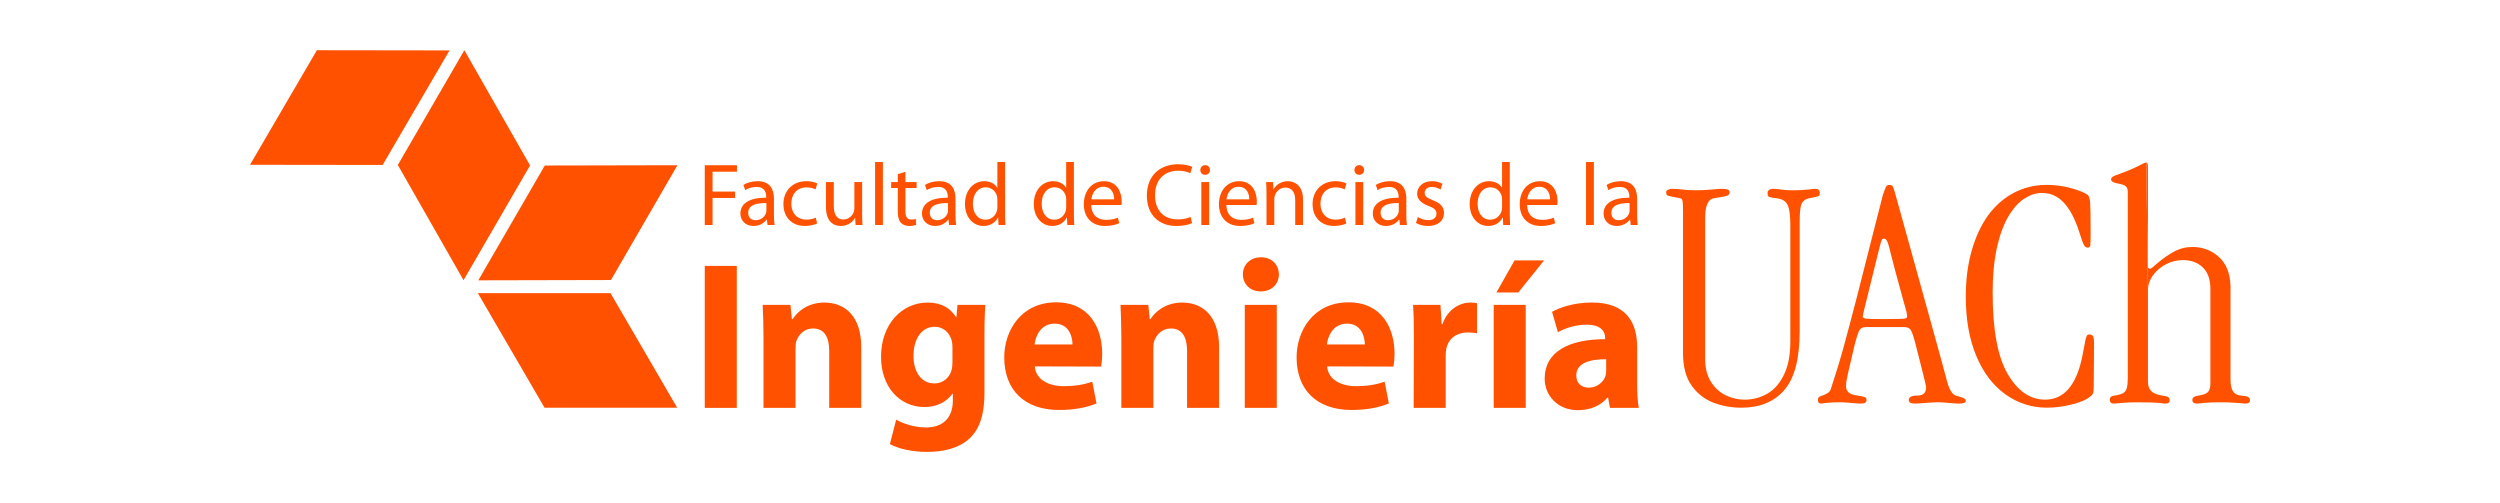
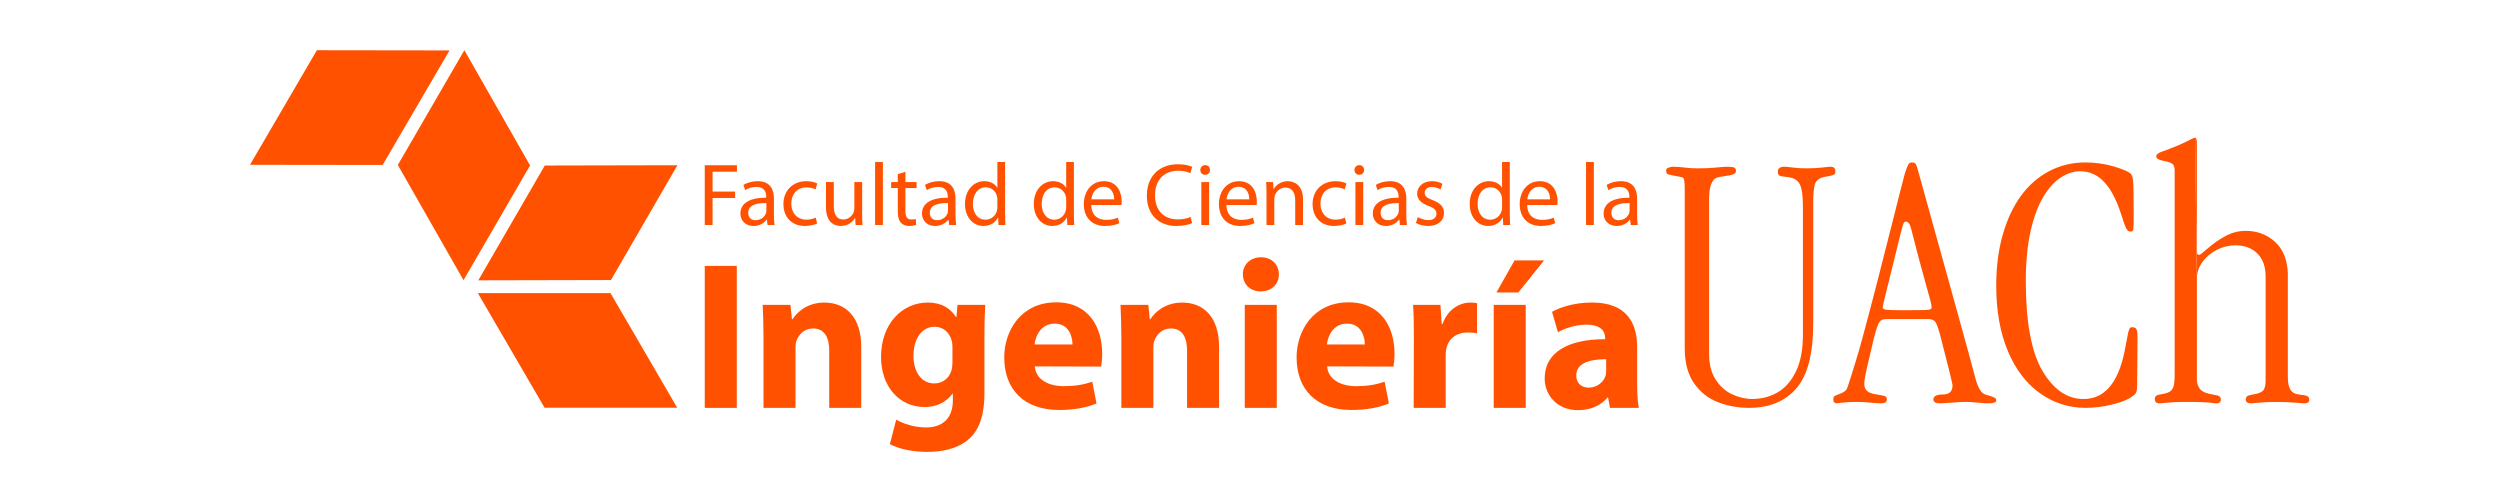
<svg xmlns="http://www.w3.org/2000/svg" id="Layer_2" data-name="Layer 2" viewBox="0 0 2047 411.13">
  <g id="Logos-FCI">
    <g id="Logo-FCI-Horizontal-PantoneOrange021C">
      <rect width="2047" height="411.13" style="fill: none;" />
+       <g>
+         <path d="M1484.68,166.26v98.4c0,24.94-4.61,42.7-13.81,53.33-9.22,10.65-22.16,15.97-38.8,15.97-8.86,0-17.28-1.53-25.26-4.57-7.98-3.05-14.54-8.22-19.65-15.45-5.13-7.24-7.7-16.92-7.7-29.05v-127.95c0-4.52-.11-7.55-.37-9.07-.24-1.53-.84-2.45-1.84-2.76-3.74-.78-6.6-1.34-8.57-1.69-1.96-.36-3.19-.75-3.69-1.19-.48-.44-.74-1.41-.74-2.89,0-.88,.63-1.57,1.85-2.07,1.24-.49,2.45-.74,3.61-.74,3.16,0,6.41,.23,9.75,.67,3.35,.45,6.96,.65,10.79,.65,5.43,0,10.34-.2,14.78-.65,4.43-.44,7.48-.67,9.16-.67,2.55,0,4.39,.19,5.52,.58,1.15,.4,1.72,1.34,1.72,2.83,0,1.27-.75,2.2-2.22,2.8-1.47,.58-3.85,1.08-7.09,1.47-3.15,.4-5.5,.9-7.02,1.56-1.53,.63-2.86,2.34-3.99,5.09-1.14,2.77-1.71,6.79-1.71,12.1v126.78c0,8.48,1.78,15.47,5.33,20.98,3.54,5.52,8.03,9.57,13.45,12.12,5.4,2.55,11.02,3.84,16.83,3.84,7.29,0,14.06-1.77,20.32-5.32,6.26-3.54,11.31-9.26,15.14-17.15,3.86-7.87,5.76-17.87,5.76-29.97v-104.92c0-9.16-.88-15.36-2.65-18.61-1.78-3.27-4.94-5.12-9.46-5.63-3.65-.39-5.96-.8-6.95-1.24-.99-.45-1.47-1.56-1.47-3.34,0-2.67,1.82-3.99,5.46-3.99,1.28,0,3.55,.23,6.81,.67,3.24,.45,6.79,.65,10.64,.65,5.31,0,9.76-.2,13.38-.65,3.58-.44,5.91-.67,7-.67,2.56,0,3.85,1.32,3.85,3.99,0,1.08-.28,1.84-.89,2.3-.58,.43-1.7,.82-3.32,1.16-1.62,.34-3.52,.71-5.69,1.1-3.25,.8-5.44,2.45-6.57,4.96-1.14,2.51-1.7,7.9-1.7,16.17" style="fill: #ff5100;" />
+         <path d="M1579.09,261.27h-34.72c-2.56,0-4.41,.81-5.55,2.42-1.14,1.64-2.64,6.1-4.51,13.38-2.07,8.76-3.73,15.89-5.01,21.34-1.28,5.47-2.07,9.18-2.36,11.1-.3,1.91-.44,3.61-.44,5.09,0,4.52,2.9,7.23,8.7,8.12,4.33,.69,7.05,1.24,8.14,1.61,1.08,.4,1.61,1.29,1.61,2.66,0,1.19-.42,2.03-1.25,2.52-.84,.5-2.14,.74-3.92,.74-1.58,0-4.43-.19-8.57-.58-4.13-.4-7.43-.59-9.89-.59-5.41,0-9.7,.19-12.85,.59-3.16,.39-4.54,.58-4.16,.58-2.16,0-3.23-1.08-3.23-3.25,0-1.26,.33-2.16,1.03-2.66,.69-.47,1.91-1.03,3.69-1.61,1.77-.59,3.27-1.33,4.5-2.22,1.22-.88,2.09-2.16,2.59-3.84,4.43-13.39,8.32-26.21,11.67-38.43,3.34-12.2,7.36-27.37,12.04-45.51,4.67-18.11,9.06-35.35,13.15-51.71,4.08-16.35,7.41-29.36,9.96-39.01,1.29-3.93,2.24-6.42,2.89-7.46,.65-1.03,1.61-1.56,2.9-1.56,1.46,0,2.52,.45,3.09,1.34,.59,.88,1.28,2.84,2.07,5.9,2.47,8.97,5.63,20.34,9.46,34.13,3.84,13.8,7.6,27.36,11.31,40.71,3.69,13.35,8.11,29.23,13.21,47.66,5.13,18.41,9.51,34.47,13.16,48.17,1.98,6.98,4.53,11.02,7.68,12.1,.89,.3,2.22,.7,4,1.2,1.77,.5,3.04,1,3.84,1.54,.78,.53,1.19,1.25,1.19,2.15,0,1.57-2.13,2.35-6.35,2.35-2.16,0-5.18-.19-9.03-.58-3.84-.4-6.98-.59-9.45-.59-2.77,0-6.56,.19-11.38,.59-4.82,.39-8.16,.58-10.05,.58-3.44,0-5.17-1.08-5.17-3.25,0-2.66,2.61-3.99,7.83-3.99s7.83-2.51,7.83-7.53c0-1.18-3.19-14.18-9.6-39.01-1.67-6.48-3.08-10.65-4.2-12.48-1.14-1.83-3.09-2.73-5.84-2.73m-18.48-79.79c-.99,0-1.69,.57-2.13,1.7-.45,1.14-1.22,3.87-2.3,8.21-7.39,29.84-11.67,47.19-12.85,52.09-1.18,4.87-1.77,7.61-1.77,8.19,0,1.08,1.02,1.75,3.1,2.01,2.07,.24,7.08,.36,15.06,.36s13.16-.04,15.82-.14c2.65-.09,4.33-.3,5.02-.59,.69-.3,1.03-.94,1.03-1.92,0-.88-.3-2.48-.88-4.8-.59-2.32-2.02-7.5-4.29-15.59-2.27-8.08-4.05-14.55-5.32-19.43-1.28-4.87-3.36-12.87-6.21-24.01-.99-4.03-2.41-6.06-4.29-6.06" style="fill: #ff5100;" />
+         <path d="M1658.73,230.09c0,33.58,4.52,58.1,13.59,73.51,9.06,15.41,20.31,23.11,33.69,23.11,17.04,0,28.23-12.95,33.55-38.84,1.08-5.32,1.88-9.41,2.36-12.27,.5-2.86,.99-4.86,1.47-5.97,.5-1.14,1.24-1.7,2.21-1.7,1.69,0,2.87,.43,3.55,1.32,.69,.88,1.05,3.31,1.05,7.24l-.3,38.71c0,2.95-.27,4.99-.81,6.13-.55,1.14-1.61,2.19-3.18,3.17-2.95,2.47-8.25,4.66-15.89,6.57-7.64,1.94-15.03,2.89-22.23,2.89-13.8,0-26.3-4-37.54-12.03-11.22-8.03-20-19.57-26.29-34.67-6.31-15.06-9.45-32.88-9.45-53.49,0-15.15,1.77-28.98,5.31-41.45,3.55-12.45,8.48-23.04,14.77-31.75,6.31-8.72,13.99-15.49,23.06-20.32,9.07-4.82,19-7.24,29.84-7.24,7.98,0,15.58,1.07,22.82,3.17,7.23,2.13,11.94,4.07,14.11,5.84,1.18,.99,1.92,3.23,2.22,6.72,.3,3.5,.44,12.39,.44,26.67,0,6.9-.09,10.98-.3,12.27-.19,1.28-.97,1.92-2.36,1.92s-2.51-.82-3.38-2.45c-.9-1.63-2.39-5.74-4.44-12.33-3.74-11.53-8.35-20.18-13.82-25.94-5.46-5.77-11.98-8.65-19.57-8.65-5.13,0-10.28,1.63-15.51,4.88-5.22,3.25-10.05,8.52-14.48,15.81-4.44,7.29-7.96,16.78-10.58,28.43-2.61,11.69-3.91,25.26-3.91,40.72" style="fill: #ff5100;" />
+         <path d="M1797.33,112.77c.97,0,1.47,1.39,1.47,4.16v89.67c0,1.38,.74,2.07,2.22,2.07,.39,0,2.7-1.85,6.95-5.53,4.23-3.68,8.95-6.97,14.18-9.83,5.23-2.85,10.78-4.29,16.69-4.29,9.27,0,17.23,2.98,23.88,8.95,6.64,5.95,10.17,14.63,10.56,26.07v84.53c0,4.81,.74,8.36,2.21,10.63,1.48,2.27,3.85,3.54,7.1,3.85,3.34,.29,5.55,.74,6.65,1.32,1.07,.59,1.61,1.58,1.61,2.97,0,1.95-1.43,2.95-4.28,2.95,.58,0-1.78-.19-7.1-.58-5.32-.42-10.39-.59-15.21-.59-6.12,0-11.08,.18-14.92,.59-3.86,.39-5.87,.58-6.07,.58-1.48,0-2.59-.28-3.33-.82-.74-.55-1.12-1.34-1.12-2.42,0-1.19,.45-2.08,1.34-2.67,.88-.58,2.3-1.03,4.28-1.32,4.14-.6,6.95-1.63,8.43-3.12,1.47-1.46,2.22-4.17,2.22-8.11v-85.25c0-8.28-2.28-14.63-6.81-19.06-4.54-4.43-10.53-6.65-18.03-6.65-5.21,0-10.25,1.24-15.07,3.68-4.83,2.47-8.76,5.81-11.82,9.99-3.05,4.19-4.58,8.79-4.58,13.81" style="fill: #ff5100;" />
+         <path d="M1798.8,228.32v82.01c0,3.74,.99,6.62,2.96,8.65,1.96,2.01,5.32,3.36,10.05,4.06,2.75,.39,4.56,.87,5.39,1.46,.83,.61,1.26,1.53,1.26,2.83,0,1.95-1.37,2.95-4.14,2.95-.39,0-1.04-.07-2-.23-.94-.14-2.29-.28-4.05-.45-1.78-.14-3.92-.26-6.44-.36-2.49-.11-6.82-.14-12.93-.14-5.42,0-10.05,.18-13.88,.59-3.85,.39-6.1,.58-6.81,.58-2.56,0-3.84-1.18-3.84-3.55,0-2.16,1.38-3.4,4.13-3.68,3.46-.5,6.03-1.21,7.75-2.15,1.72-.94,2.88-2.49,3.48-4.66,.58-2.16,.88-5.27,.88-9.31V139.37c0-2.36-.59-4.06-1.77-5.09-1.18-1.06-3.49-1.85-6.95-2.46-4.23-.77-6.35-2.01-6.35-3.67s1.43-2.87,4.29-3.85c9.06-3.25,15.71-5.98,19.96-8.19,4.23-2.23,6.73-3.34,7.53-3.34" style="fill: #ff5100;" />
+       </g>
      <g>
        <g>
          <polygon points="577.06 135.29 603.41 135.29 603.41 140.6 583.45 140.6 583.45 156.86 601.9 156.86 601.9 162.09 583.45 162.09 583.45 184.23 577.06 184.23 577.06 135.29" style="fill: #ff5100;" />
          <path d="M633.69,175.8c0,3.06,.15,6.03,.52,8.43h-5.75l-.51-4.43h-.22c-1.96,2.76-5.73,5.23-10.75,5.23-7.1,0-10.74-5.01-10.74-10.09,0-8.5,7.55-13.14,21.13-13.07v-.73c0-2.83-.8-8.13-7.98-8.07-3.35,0-6.76,.95-9.23,2.62l-1.45-4.29c2.9-1.81,7.18-3.05,11.61-3.05,10.76,0,13.36,7.34,13.36,14.3v13.14Zm-6.17-9.51c-6.97-.14-14.89,1.09-14.89,7.92,0,4.21,2.76,6.09,5.96,6.09,4.64,0,7.62-2.9,8.64-5.88,.22-.73,.29-1.45,.29-2.04v-6.1Z" style="fill: #ff5100;" />
          <path d="M669.05,182.99c-1.67,.8-5.37,2.03-10.09,2.03-10.6,0-17.5-7.18-17.5-17.94s7.4-18.73,18.87-18.73c3.78,0,7.12,.94,8.86,1.89l-1.44,4.86c-1.52-.8-3.92-1.67-7.41-1.67-8.06,0-12.41,6.02-12.41,13.28,0,8.14,5.23,13.15,12.19,13.15,3.64,0,6.03-.86,7.84-1.67l1.09,4.8Z" style="fill: #ff5100;" />
          <path d="M705.93,174.57c0,3.7,.07,6.89,.28,9.66h-5.65l-.36-5.74h-.15c-1.59,2.83-5.37,6.53-11.61,6.53-5.52,0-12.13-3.12-12.13-15.39v-20.55h6.39v19.39c0,6.68,2.1,11.25,7.84,11.25,4.28,0,7.25-2.98,8.42-5.89,.36-.86,.58-2.02,.58-3.27v-21.49h6.39v25.49Z" style="fill: #ff5100;" />
          <rect x="716.53" y="132.67" width="6.38" height="51.55" style="fill: #ff5100;" />
          <path d="M741.36,140.66v8.43h9.15v4.86h-9.15v18.95c0,4.36,1.23,6.83,4.8,6.83,1.74,0,2.76-.15,3.7-.43l.29,4.86c-1.23,.43-3.2,.87-5.67,.87-2.97,0-5.37-1.02-6.89-2.68-1.75-1.96-2.47-5.09-2.47-9.23v-19.17h-5.44v-4.86h5.44v-6.53l6.25-1.89Z" style="fill: #ff5100;" />
          <path d="M782.38,175.8c0,3.06,.14,6.03,.51,8.43h-5.75l-.5-4.43h-.22c-1.96,2.76-5.73,5.23-10.75,5.23-7.12,0-10.75-5.01-10.75-10.09,0-8.5,7.55-13.14,21.13-13.07v-.73c0-2.83-.79-8.13-7.99-8.07-3.34,0-6.75,.95-9.21,2.62l-1.46-4.29c2.91-1.81,7.19-3.05,11.62-3.05,10.75,0,13.36,7.34,13.36,14.3v13.14Zm-6.17-9.51c-6.97-.14-14.89,1.09-14.89,7.92,0,4.21,2.77,6.09,5.96,6.09,4.65,0,7.62-2.9,8.65-5.88,.21-.73,.28-1.45,.28-2.04v-6.1Z" style="fill: #ff5100;" />
          <path d="M822.96,132.68v42.48c0,3.12,.15,6.68,.29,9.07h-5.66l-.29-6.1h-.22c-1.89,3.92-6.1,6.89-11.83,6.89-8.5,0-15.11-7.19-15.11-17.85-.07-11.7,7.26-18.81,15.76-18.81,5.44,0,9,2.54,10.6,5.3h.15v-20.99h6.31Zm-6.31,30.72c0-.8-.08-1.89-.29-2.69-.94-3.99-4.43-7.33-9.21-7.33-6.61,0-10.54,5.81-10.54,13.51,0,7.12,3.55,12.99,10.38,12.99,4.29,0,8.21-2.9,9.37-7.61,.21-.88,.29-1.75,.29-2.77v-6.1Z" style="fill: #ff5100;" />
          <path d="M879.31,132.68v42.48c0,3.12,.14,6.68,.29,9.07h-5.67l-.29-6.1h-.22c-1.89,3.92-6.1,6.89-11.83,6.89-8.49,0-15.1-7.19-15.1-17.85-.07-11.7,7.26-18.81,15.75-18.81,5.45,0,9,2.54,10.6,5.3h.15v-20.99h6.31Zm-6.31,30.72c0-.8-.08-1.89-.3-2.69-.94-3.99-4.43-7.33-9.22-7.33-6.6,0-10.53,5.81-10.53,13.51,0,7.12,3.56,12.99,10.39,12.99,4.29,0,8.2-2.9,9.36-7.61,.22-.88,.3-1.75,.3-2.77v-6.1Z" style="fill: #ff5100;" />
          <path d="M893.53,167.82c.15,8.64,5.59,12.2,12.05,12.2,4.58,0,7.41-.8,9.74-1.81l1.15,4.57c-2.24,1.02-6.17,2.25-11.76,2.25-10.82,0-17.28-7.18-17.28-17.78s6.25-18.88,16.48-18.88c11.55,0,14.52,10.02,14.52,16.48,0,1.31-.07,2.25-.21,2.98h-24.69Zm18.73-4.58c.07-3.99-1.67-10.31-8.85-10.31-6.54,0-9.3,5.88-9.81,10.31h18.66Z" style="fill: #ff5100;" />
          <path d="M976.08,182.7c-2.25,1.17-6.97,2.33-12.93,2.33-13.79,0-24.1-8.71-24.1-24.83s10.38-25.71,25.55-25.71c6.03,0,9.95,1.31,11.62,2.17l-1.6,5.16c-2.31-1.17-5.73-2.03-9.8-2.03-11.47,0-19.09,7.33-19.09,20.18,0,12.05,6.9,19.68,18.73,19.68,3.93,0,7.85-.8,10.39-2.04l1.23,5.09Z" style="fill: #ff5100;" />
          <path d="M990.75,139.21c0,2.18-1.52,3.92-4.06,3.92-2.33,0-3.86-1.73-3.86-3.92s1.6-3.99,4-3.99,3.92,1.74,3.92,3.99m-7.11,9.88h6.39v35.14h-6.39v-35.14Z" style="fill: #ff5100;" />
          <path d="M1004.18,167.82c.14,8.64,5.59,12.2,12.05,12.2,4.58,0,7.41-.8,9.73-1.81l1.16,4.57c-2.25,1.02-6.17,2.25-11.76,2.25-10.82,0-17.29-7.18-17.29-17.78s6.25-18.88,16.48-18.88c11.55,0,14.53,10.02,14.53,16.48,0,1.31-.07,2.25-.22,2.98h-24.69Zm18.73-4.58c.07-3.99-1.67-10.31-8.86-10.31-6.53,0-9.29,5.88-9.8,10.31h18.66Z" style="fill: #ff5100;" />
          <path d="M1037,158.6c0-3.7-.08-6.6-.3-9.5h5.67l.37,5.81h.14c1.75-3.27,5.81-6.54,11.62-6.54,4.86,0,12.41,2.91,12.41,14.95v20.91h-6.39v-20.26c0-5.66-2.1-10.38-8.13-10.38-4.13,0-7.4,2.98-8.56,6.53-.3,.8-.44,1.89-.44,2.98v21.13h-6.38v-25.63Z" style="fill: #ff5100;" />
          <path d="M1102.33,182.99c-1.66,.8-5.37,2.03-10.09,2.03-10.6,0-17.5-7.18-17.5-17.94s7.4-18.73,18.87-18.73c3.78,0,7.12,.94,8.86,1.89l-1.46,4.86c-1.52-.8-3.91-1.67-7.41-1.67-8.05,0-12.41,6.02-12.41,13.28,0,8.14,5.23,13.15,12.2,13.15,3.63,0,6.03-.86,7.84-1.67l1.09,4.8Z" style="fill: #ff5100;" />
          <path d="M1116.94,139.21c0,2.18-1.54,3.92-4.07,3.92-2.32,0-3.85-1.73-3.85-3.92s1.6-3.99,3.99-3.99,3.93,1.74,3.93,3.99m-7.12,9.88h6.38v35.14h-6.38v-35.14Z" style="fill: #ff5100;" />
          <path d="M1151.49,175.8c0,3.06,.15,6.03,.51,8.43h-5.73l-.51-4.43h-.21c-1.97,2.76-5.75,5.23-10.75,5.23-7.12,0-10.75-5.01-10.75-10.09,0-8.5,7.55-13.14,21.13-13.07v-.73c0-2.83-.8-8.13-7.99-8.07-3.34,0-6.75,.95-9.23,2.62l-1.44-4.29c2.9-1.81,7.19-3.05,11.61-3.05,10.75,0,13.36,7.34,13.36,14.3v13.14Zm-6.17-9.51c-6.97-.14-14.89,1.09-14.89,7.92,0,4.21,2.76,6.09,5.95,6.09,4.65,0,7.62-2.9,8.64-5.88,.22-.73,.3-1.45,.3-2.04v-6.1Z" style="fill: #ff5100;" />
          <path d="M1160.92,177.77c1.96,1.15,5.31,2.47,8.5,2.47,4.58,0,6.75-2.25,6.75-5.23s-1.81-4.65-6.46-6.39c-6.39-2.33-9.36-5.74-9.36-9.95,0-5.66,4.64-10.31,12.12-10.31,3.55,0,6.68,.94,8.57,2.18l-1.52,4.65c-1.38-.87-3.93-2.11-7.19-2.11-3.77,0-5.81,2.18-5.81,4.8,0,2.9,2.04,4.21,6.61,6.02,6.02,2.26,9.21,5.31,9.21,10.54,0,6.24-4.86,10.6-13.06,10.6-3.85,0-7.41-1.02-9.88-2.46l1.52-4.8Z" style="fill: #ff5100;" />
          <path d="M1236.21,132.68v42.48c0,3.12,.15,6.68,.29,9.07h-5.66l-.29-6.1h-.22c-1.89,3.92-6.1,6.89-11.84,6.89-8.49,0-15.1-7.19-15.1-17.85-.07-11.7,7.26-18.81,15.76-18.81,5.44,0,9,2.54,10.6,5.3h.14v-20.99h6.31Zm-6.31,30.72c0-.8-.07-1.89-.29-2.69-.94-3.99-4.43-7.33-9.21-7.33-6.61,0-10.54,5.81-10.54,13.51,0,7.12,3.57,12.99,10.39,12.99,4.28,0,8.2-2.9,9.36-7.61,.22-.88,.29-1.75,.29-2.77v-6.1Z" style="fill: #ff5100;" />
          <path d="M1250.44,167.82c.14,8.64,5.59,12.2,12.05,12.2,4.58,0,7.41-.8,9.74-1.81l1.15,4.57c-2.25,1.02-6.17,2.25-11.76,2.25-10.82,0-17.28-7.18-17.28-17.78s6.24-18.88,16.48-18.88c11.55,0,14.52,10.02,14.52,16.48,0,1.31-.06,2.25-.22,2.98h-24.68Zm18.73-4.58c.07-3.99-1.67-10.31-8.86-10.31-6.53,0-9.29,5.88-9.8,10.31h18.66Z" style="fill: #ff5100;" />
          <rect x="1298.65" y="132.67" width="6.39" height="51.55" style="fill: #ff5100;" />
          <path d="M1340.47,175.8c0,3.06,.14,6.03,.51,8.43h-5.73l-.51-4.43h-.22c-1.96,2.76-5.73,5.23-10.75,5.23-7.1,0-10.75-5.01-10.75-10.09,0-8.5,7.55-13.14,21.13-13.07v-.73c0-2.83-.8-8.13-7.99-8.07-3.34,0-6.75,.95-9.22,2.62l-1.45-4.29c2.91-1.81,7.19-3.05,11.61-3.05,10.76,0,13.37,7.34,13.37,14.3v13.14Zm-6.17-9.51c-6.97-.14-14.89,1.09-14.89,7.92,0,4.21,2.76,6.09,5.95,6.09,4.65,0,7.63-2.9,8.65-5.88,.22-.73,.29-1.45,.29-2.04v-6.1Z" style="fill: #ff5100;" />
        </g>
        <g>
          <rect x="577.06" y="217.72" width="26.22" height="116.25" style="fill: #ff5100;" />
          <path d="M625.16,276.54c0-10.52-.34-19.31-.69-26.91h22.76l1.2,11.74h.52c3.45-5.54,11.89-13.63,26.04-13.63,17.24,0,30.19,11.56,30.19,36.4v49.84h-26.22v-46.75c0-10.86-3.8-18.28-13.28-18.28-7.25,0-11.56,5.02-13.45,9.83-.69,1.73-.86,4.15-.86,6.55v48.64h-26.22v-57.44Z" style="fill: #ff5100;" />
          <path d="M806.08,321.72c0,16.21-3.28,29.5-12.94,37.95-9.14,7.93-21.74,10.34-34.16,10.34-11.21,0-22.76-2.24-30.35-6.39l5.17-20.01c5.35,3.12,14.49,6.39,24.5,6.39,12.42,0,21.9-6.55,21.9-22.25v-5.34h-.35c-5,6.89-13.1,10.87-22.77,10.87-20.87,0-35.69-16.9-35.69-41.05,0-27.24,17.41-44.5,38.27-44.5,11.57,0,18.79,5.01,23.12,11.91h.35l.86-10.01h22.76c-.35,5.53-.69,12.6-.69,25.19v46.9Zm-26.22-37.77c0-1.56-.18-3.28-.51-4.84-1.9-6.89-6.91-11.55-14.15-11.55-9.65,0-17.24,8.63-17.24,23.98,0,12.59,6.21,22.42,17.07,22.42,6.9,0,12.25-4.49,13.98-10.52,.68-2.07,.86-4.84,.86-7.07v-12.42Z" style="fill: #ff5100;" />
          <path d="M847.29,299.99c.86,11.03,11.55,16.21,23.8,16.21,8.96,0,16.19-1.21,23.28-3.63l3.44,17.77c-8.62,3.62-19.15,5.35-30.53,5.35-28.63,0-45.01-16.56-45.01-43.12,0-21.37,13.44-45.02,42.6-45.02,27.24,0,37.6,21.22,37.6,42.09,0,4.48-.52,8.45-.86,10.52l-54.32-.17Zm30.87-17.94c0-6.2-2.76-17.06-14.65-17.06-11.21,0-15.7,10.17-16.4,17.06h31.05Z" style="fill: #ff5100;" />
          <path d="M918.16,276.54c0-10.52-.35-19.31-.69-26.91h22.77l1.2,11.74h.51c3.46-5.54,11.91-13.63,26.04-13.63,17.26,0,30.19,11.56,30.19,36.4v49.84h-26.21v-46.75c0-10.86-3.8-18.28-13.29-18.28-7.24,0-11.55,5.02-13.45,9.83-.69,1.73-.86,4.15-.86,6.55v48.64h-26.21v-57.44Z" style="fill: #ff5100;" />
          <path d="M1032.16,238.59c-8.8,0-14.49-6.2-14.49-13.97s5.86-13.96,14.84-13.96,14.48,6.04,14.66,13.96c0,7.77-5.7,13.97-14.84,13.97h-.17Zm-12.94,11.04h26.21v84.34h-26.21v-84.34Z" style="fill: #ff5100;" />
          <path d="M1086.65,299.99c.86,11.03,11.57,16.21,23.81,16.21,8.97,0,16.22-1.21,23.29-3.63l3.44,17.77c-8.62,3.62-19.14,5.35-30.52,5.35-28.63,0-45.02-16.56-45.02-43.12,0-21.37,13.45-45.02,42.6-45.02,27.25,0,37.6,21.22,37.6,42.09,0,4.48-.52,8.45-.87,10.52l-54.33-.17Zm30.87-17.94c0-6.2-2.76-17.06-14.66-17.06-11.21,0-15.68,10.17-16.39,17.06h31.04Z" style="fill: #ff5100;" />
          <path d="M1157.7,277.39c0-12.41-.18-20.52-.69-27.77h22.42l1.02,15.71h.68c4.32-12.43,14.49-17.6,22.77-17.6,2.41,0,3.62,.19,5.51,.52v24.65c-2.24-.35-4.31-.69-7.23-.69-9.66,0-16.22,5.01-17.94,13.29-.35,1.71-.51,3.62-.51,5.86v42.6h-26.22l.18-56.58Z" style="fill: #ff5100;" />
          <path d="M1223.05,249.63h26.22v84.34h-26.22v-84.34Zm41.21-36.39l-21.03,26.21h-17.94l14.82-26.21h24.15Z" style="fill: #ff5100;" />
          <path d="M1340.5,313.61c0,7.93,.34,15.69,1.38,20.35h-23.63l-1.55-8.45h-.52c-5.51,6.72-14.13,10.34-24.14,10.34-17.08,0-27.26-12.41-27.26-25.87,0-21.9,19.68-32.25,49.5-32.25v-1.03c0-4.49-2.41-10.86-15.36-10.86-8.62,0-17.75,2.92-23.28,6.2l-4.83-16.73c5.88-3.28,17.42-7.6,32.77-7.6,28.11,0,36.91,16.56,36.91,36.4v29.49Zm-25.36-19.49c-13.79,0-24.49,3.28-24.49,13.28,0,6.73,4.48,10,10.34,10,6.39,0,11.91-4.31,13.63-9.65,.34-1.37,.51-2.93,.51-4.49v-9.14Z" style="fill: #ff5100;" />
        </g>
-         <g>
-           <path d="M1473.58,181.58v89.33c0,22.64-4.18,38.77-12.54,48.42-8.37,9.67-20.12,14.5-35.22,14.5-8.04,0-15.69-1.39-22.93-4.15-7.24-2.77-13.2-7.46-17.84-14.03-4.66-6.58-6.99-15.36-6.99-26.37v-116.15c0-4.11-.1-6.86-.33-8.24-.22-1.39-.77-2.22-1.67-2.5-3.4-.71-5.99-1.22-7.78-1.53-1.78-.32-2.9-.68-3.35-1.08-.43-.4-.67-1.28-.67-2.62,0-.8,.57-1.42,1.68-1.88,1.12-.44,2.22-.67,3.28-.67,2.87,0,5.82,.2,8.85,.6,3.04,.41,6.32,.59,9.8,.59,4.93,0,9.39-.18,13.42-.59,4.02-.4,6.79-.6,8.31-.6,2.32,0,3.99,.17,5.01,.53,1.05,.37,1.56,1.22,1.56,2.57,0,1.15-.68,1.99-2.02,2.54-1.34,.53-3.49,.98-6.44,1.34-2.86,.37-4.99,.82-6.37,1.41-1.39,.57-2.6,2.12-3.62,4.62-1.03,2.51-1.55,6.17-1.55,10.99v115.09c0,7.7,1.62,14.05,4.84,19.05,3.21,5.01,7.29,8.69,12.21,11.01,4.91,2.32,10,3.48,15.28,3.48,6.62,0,12.76-1.61,18.45-4.83,5.68-3.21,10.26-8.41,13.74-15.57,3.5-7.15,5.23-16.22,5.23-27.21v-95.25c0-8.31-.8-13.94-2.4-16.89-1.62-2.96-4.48-4.65-8.59-5.11-3.31-.36-5.41-.72-6.31-1.12-.9-.41-1.34-1.41-1.34-3.03,0-2.43,1.65-3.62,4.96-3.62,1.16,0,3.22,.2,6.18,.6,2.94,.41,6.17,.59,9.66,.59,4.82,0,8.86-.18,12.15-.59,3.25-.4,5.37-.6,6.35-.6,2.33,0,3.49,1.2,3.49,3.62,0,.98-.26,1.67-.81,2.09-.53,.39-1.54,.74-3.02,1.06-1.47,.31-3.19,.65-5.16,1-2.95,.72-4.94,2.22-5.96,4.51-1.03,2.28-1.54,7.17-1.54,14.68" style="fill: #ff5100;" />
-           <path d="M1559.29,267.82h-31.52c-2.33,0-4,.73-5.03,2.2-1.04,1.49-2.39,5.54-4.1,12.15-1.88,7.96-3.39,14.42-4.55,19.37-1.16,4.97-1.88,8.33-2.15,10.08-.27,1.74-.4,3.28-.4,4.62,0,4.11,2.63,6.56,7.9,7.37,3.93,.63,6.4,1.12,7.39,1.47,.98,.37,1.47,1.18,1.47,2.42,0,1.08-.38,1.84-1.13,2.29-.77,.45-1.94,.67-3.56,.67-1.43,0-4.02-.17-7.78-.53-3.75-.37-6.75-.54-8.98-.54-4.92,0-8.81,.17-11.66,.54-2.87,.36-4.12,.53-3.77,.53-1.96,0-2.93-.98-2.93-2.95,0-1.14,.3-1.96,.94-2.42,.62-.43,1.74-.94,3.35-1.47,1.61-.54,2.96-1.21,4.09-2.02,1.11-.8,1.9-1.96,2.35-3.48,4.02-12.16,7.56-23.79,10.6-34.89,3.03-11.07,6.68-24.85,10.93-41.31,4.24-16.44,8.23-32.09,11.93-46.94,3.71-14.84,6.73-26.65,9.04-35.41,1.18-3.57,2.04-5.83,2.62-6.77,.59-.94,1.47-1.41,2.63-1.41,1.33,0,2.29,.41,2.8,1.22,.54,.8,1.16,2.58,1.88,5.36,2.24,8.14,5.11,18.47,8.59,30.98,3.48,12.53,6.9,24.84,10.26,36.96,3.35,12.12,7.36,26.53,11.99,43.26,4.66,16.71,8.64,31.3,11.94,43.73,1.8,6.34,4.11,10,6.98,10.98,.81,.27,2.02,.64,3.63,1.09,1.61,.45,2.76,.91,3.48,1.4,.71,.49,1.08,1.13,1.08,1.95,0,1.42-1.93,2.13-5.77,2.13-1.96,0-4.7-.17-8.19-.53-3.48-.37-6.34-.54-8.58-.54-2.51,0-5.95,.17-10.33,.54-4.38,.36-7.41,.53-9.12,.53-3.13,0-4.69-.98-4.69-2.95,0-2.42,2.37-3.62,7.1-3.62s7.1-2.27,7.1-6.83c0-1.07-2.9-12.87-8.71-35.41-1.52-5.89-2.79-9.67-3.82-11.33-1.04-1.66-2.8-2.48-5.3-2.48m-16.77-72.43c-.9,0-1.53,.52-1.93,1.54-.41,1.04-1.11,3.51-2.09,7.45-6.71,27.09-10.6,42.84-11.66,47.28-1.07,4.42-1.61,6.91-1.61,7.44,0,.98,.93,1.58,2.81,1.82,1.88,.22,6.43,.32,13.67,.32s11.94-.03,14.36-.13c2.4-.09,3.93-.27,4.56-.54,.62-.27,.94-.85,.94-1.75,0-.8-.27-2.25-.8-4.36-.54-2.1-1.83-6.81-3.89-14.15-2.06-7.33-3.68-13.21-4.83-17.64-1.16-4.42-3.05-11.69-5.64-21.8-.9-3.65-2.19-5.5-3.89-5.5" style="fill: #ff5100;" />
-           <path d="M1631.58,239.52c0,30.49,4.11,52.74,12.33,66.73,8.23,13.99,18.43,20.98,30.58,20.98,15.47,0,25.63-11.75,30.46-35.26,.98-4.83,1.7-8.54,2.14-11.14,.45-2.6,.9-4.41,1.34-5.42,.45-1.04,1.12-1.54,2.01-1.54,1.53,0,2.61,.39,3.22,1.2,.63,.8,.95,3.01,.95,6.58l-.27,35.14c0,2.67-.25,4.53-.73,5.56-.5,1.04-1.47,1.98-2.89,2.88-2.67,2.24-7.49,4.23-14.42,5.96-6.93,1.76-13.65,2.62-20.18,2.62-12.53,0-23.88-3.63-34.08-10.92-10.19-7.29-18.15-17.77-23.87-31.47-5.72-13.67-8.58-29.85-8.58-48.55,0-13.76,1.61-26.3,4.82-37.62,3.22-11.3,7.7-20.91,13.41-28.83,5.72-7.91,12.7-14.06,20.94-18.45,8.24-4.38,17.25-6.58,27.09-6.58,7.24,0,14.14,.97,20.72,2.88,6.57,1.93,10.83,3.7,12.81,5.3,1.07,.9,1.75,2.93,2.02,6.1,.27,3.18,.4,11.25,.4,24.21,0,6.26-.09,9.97-.27,11.14-.17,1.16-.88,1.75-2.15,1.75s-2.27-.74-3.07-2.22c-.82-1.48-2.17-5.21-4.03-11.19-3.4-10.47-7.58-18.32-12.55-23.54-4.96-5.24-10.88-7.85-17.77-7.85-4.66,0-9.34,1.48-14.08,4.43-4.74,2.95-9.12,7.73-13.14,14.35-4.03,6.62-7.22,15.23-9.61,25.81-2.37,10.61-3.55,22.93-3.55,36.97" style="fill: #ff5100;" />
-           <path d="M1757.4,133.01c.88,0,1.34,1.26,1.34,3.77v81.4c0,1.25,.67,1.88,2.02,1.88,.36,0,2.45-1.68,6.31-5.02,3.84-3.34,8.13-6.33,12.87-8.93,4.74-2.59,9.79-3.89,15.15-3.89,8.42,0,15.64,2.71,21.68,8.13,6.03,5.4,9.23,13.28,9.58,23.66v76.74c0,4.37,.67,7.59,2,9.65,1.35,2.06,3.49,3.21,6.45,3.49,3.03,.26,5.03,.67,6.04,1.2,.97,.54,1.47,1.43,1.47,2.7,0,1.77-1.29,2.67-3.88,2.67,.53,0-1.62-.17-6.45-.53-4.83-.38-9.43-.54-13.81-.54-5.55,0-10.06,.16-13.54,.54-3.5,.36-5.33,.53-5.51,.53-1.35,0-2.35-.26-3.02-.74-.67-.5-1.01-1.22-1.01-2.2,0-1.08,.41-1.89,1.22-2.43,.8-.53,2.09-.94,3.88-1.2,3.76-.55,6.31-1.48,7.65-2.84,1.34-1.33,2.02-3.78,2.02-7.36v-77.39c0-7.51-2.07-13.28-6.18-17.3-4.12-4.02-9.56-6.04-16.36-6.04-4.73,0-9.3,1.12-13.68,3.34-4.39,2.24-7.96,5.27-10.73,9.07-2.77,3.81-4.16,7.98-4.16,12.54" style="fill: #ff5100;" />
-           <path d="M1758.74,237.91v74.45c0,3.4,.89,6.01,2.68,7.85,1.78,1.82,4.83,3.05,9.12,3.69,2.5,.36,4.14,.79,4.89,1.33,.76,.55,1.14,1.39,1.14,2.57,0,1.77-1.24,2.67-3.76,2.67-.36,0-.95-.06-1.81-.2-.85-.13-2.08-.26-3.68-.41-1.62-.13-3.56-.24-5.84-.32-2.26-.1-6.19-.13-11.74-.13-4.92,0-9.12,.16-12.6,.54-3.49,.36-5.54,.53-6.18,.53-2.33,0-3.48-1.07-3.48-3.22,0-1.96,1.25-3.08,3.75-3.34,3.14-.45,5.48-1.1,7.04-1.95,1.56-.85,2.62-2.26,3.16-4.23,.53-1.96,.8-4.79,.8-8.45V157.16c0-2.14-.54-3.69-1.61-4.62-1.07-.96-3.17-1.68-6.31-2.23-3.84-.7-5.77-1.82-5.77-3.33s1.29-2.61,3.89-3.49c8.23-2.95,14.26-5.43,18.12-7.44,3.84-2.03,6.11-3.03,6.84-3.03" style="fill: #ff5100;" />
-         </g>
        <g id="Simbolo-FCI-Color">
          <polygon points="325.74 135.09 379.54 229.43 434.02 135.47 380.22 41.11 325.74 135.09" style="fill: #ff5100;" />
          <polygon points="313.31 135.07 368.08 41.27 259.46 41.12 204.7 134.93 313.31 135.07" style="fill: #ff5100;" />
          <polygon points="500.26 229.28 554.69 135.29 446.08 135.53 391.64 229.53 500.26 229.28" style="fill: #ff5100;" />
          <polygon points="445.89 333.86 554.51 333.87 499.87 240 391.26 239.99 445.89 333.86" style="fill: #ff5100;" />
        </g>
      </g>
    </g>
  </g>
</svg>
